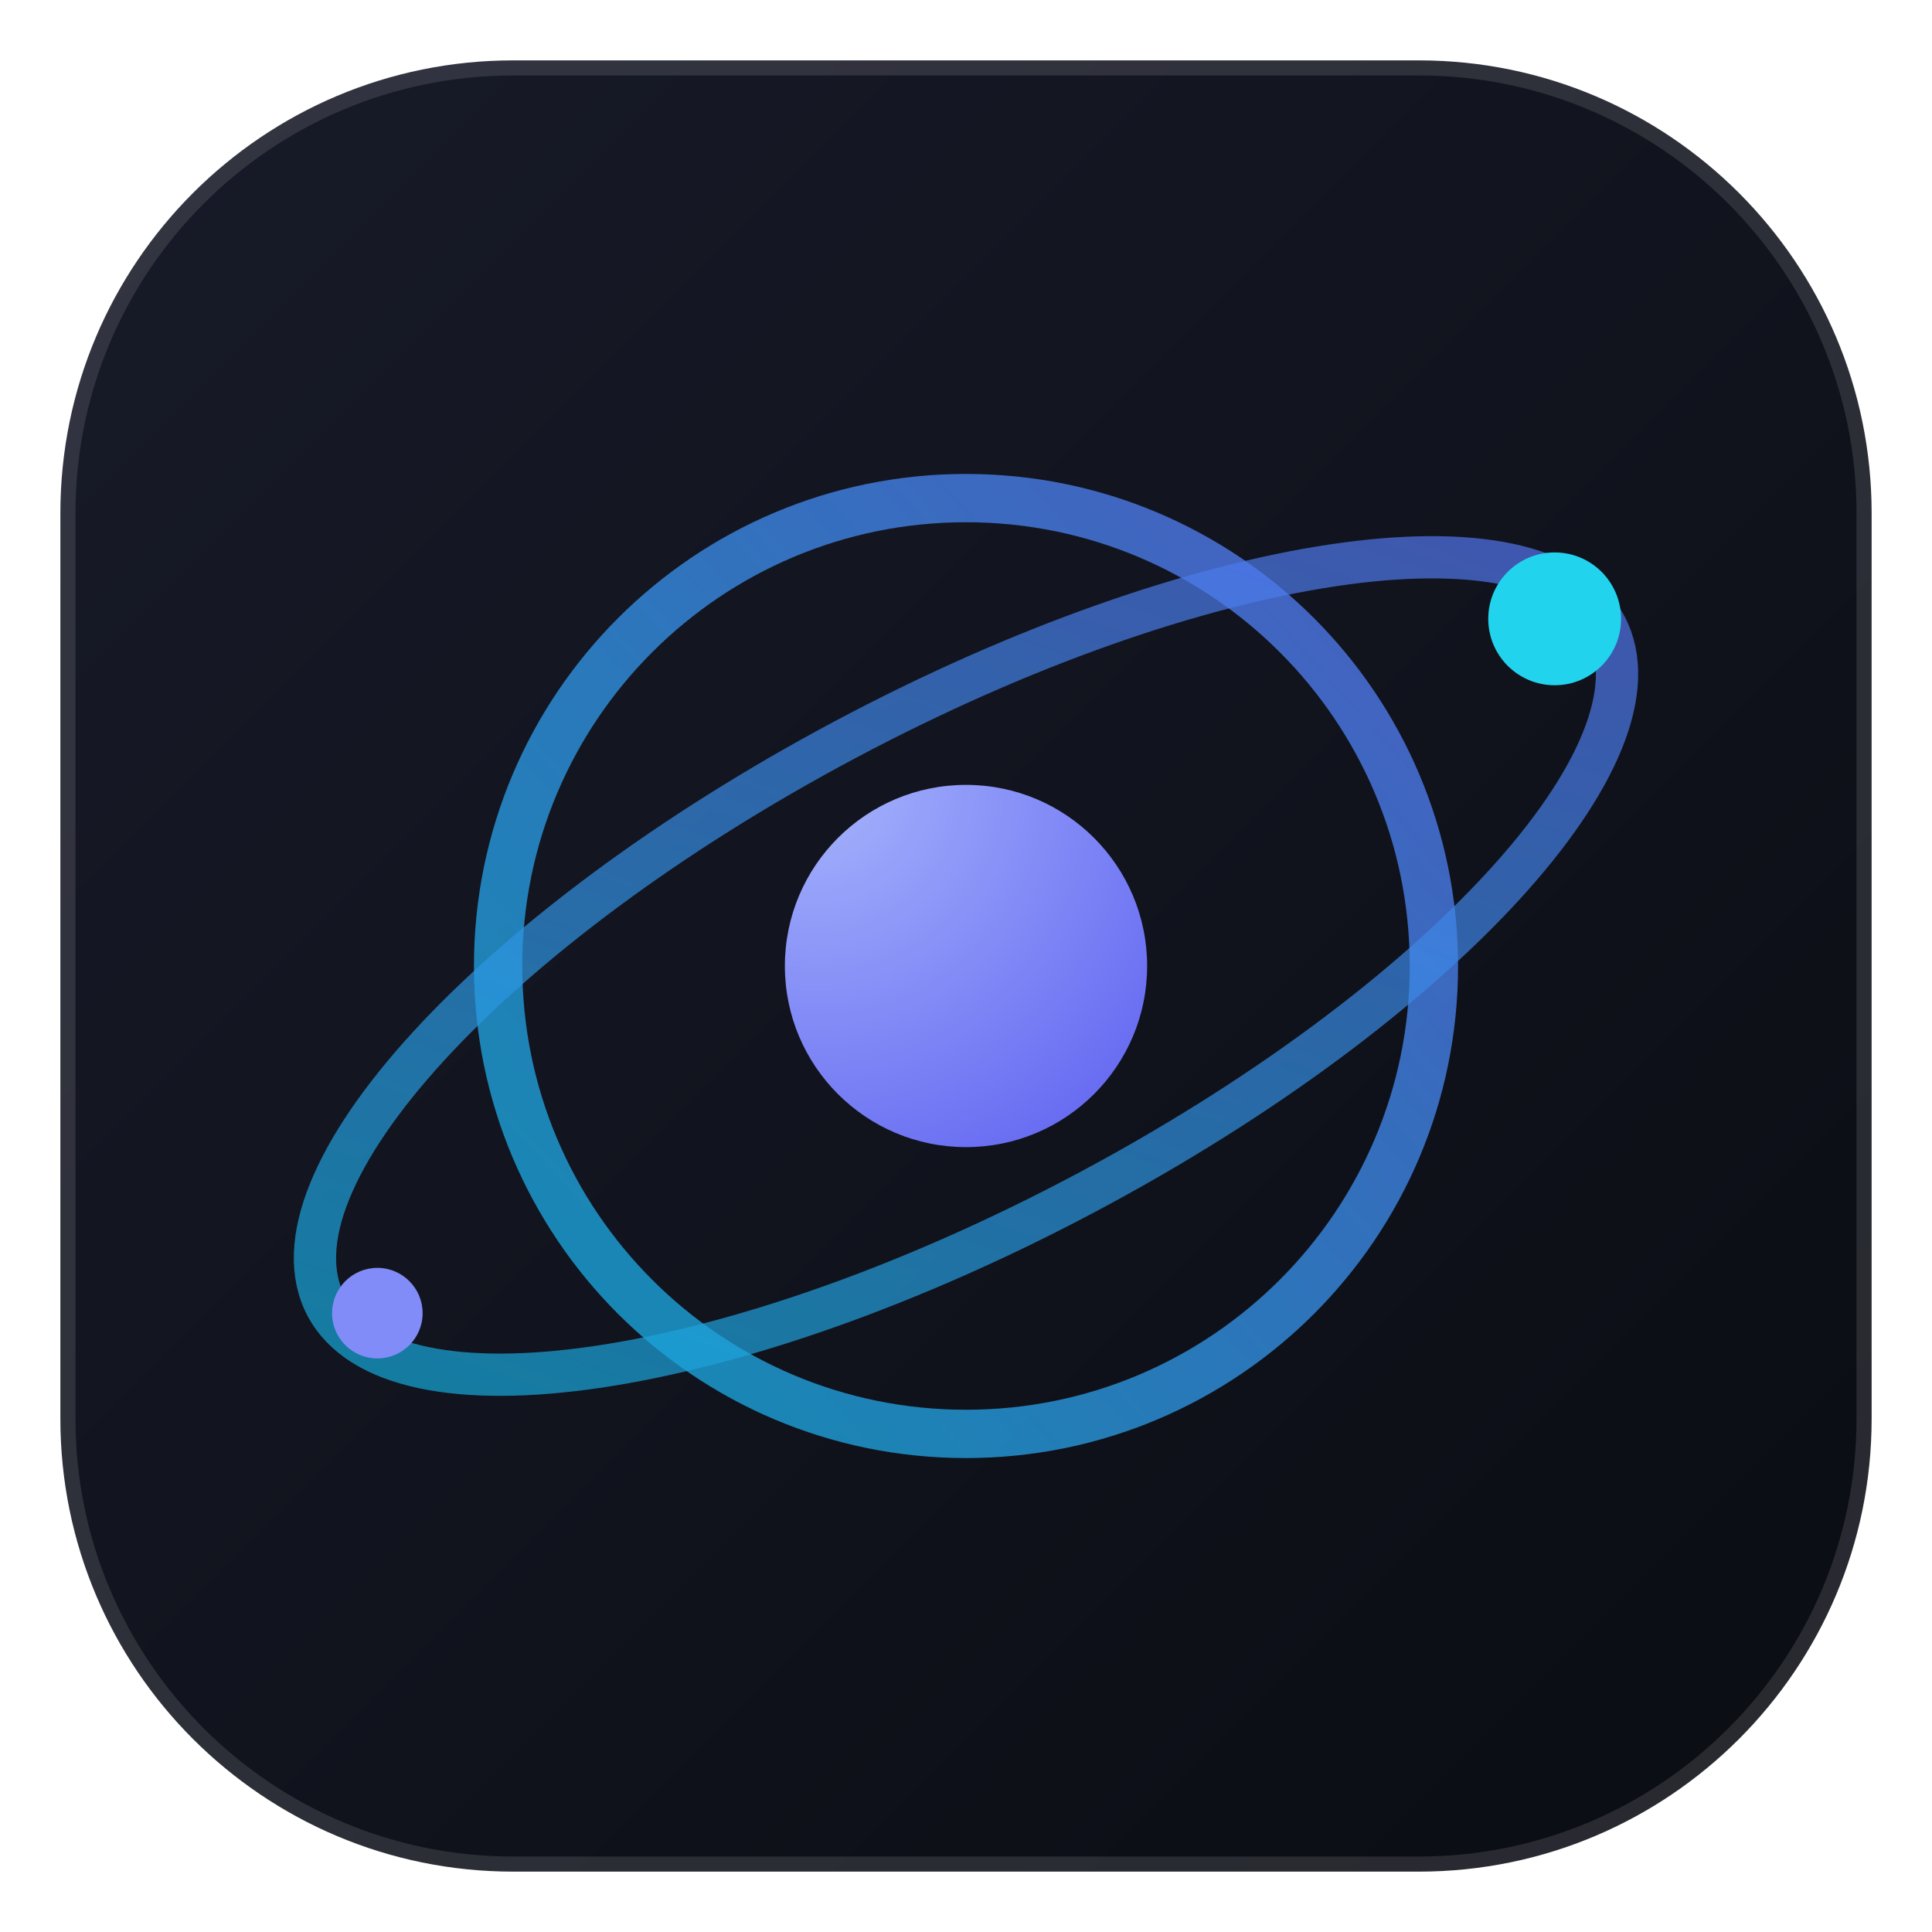
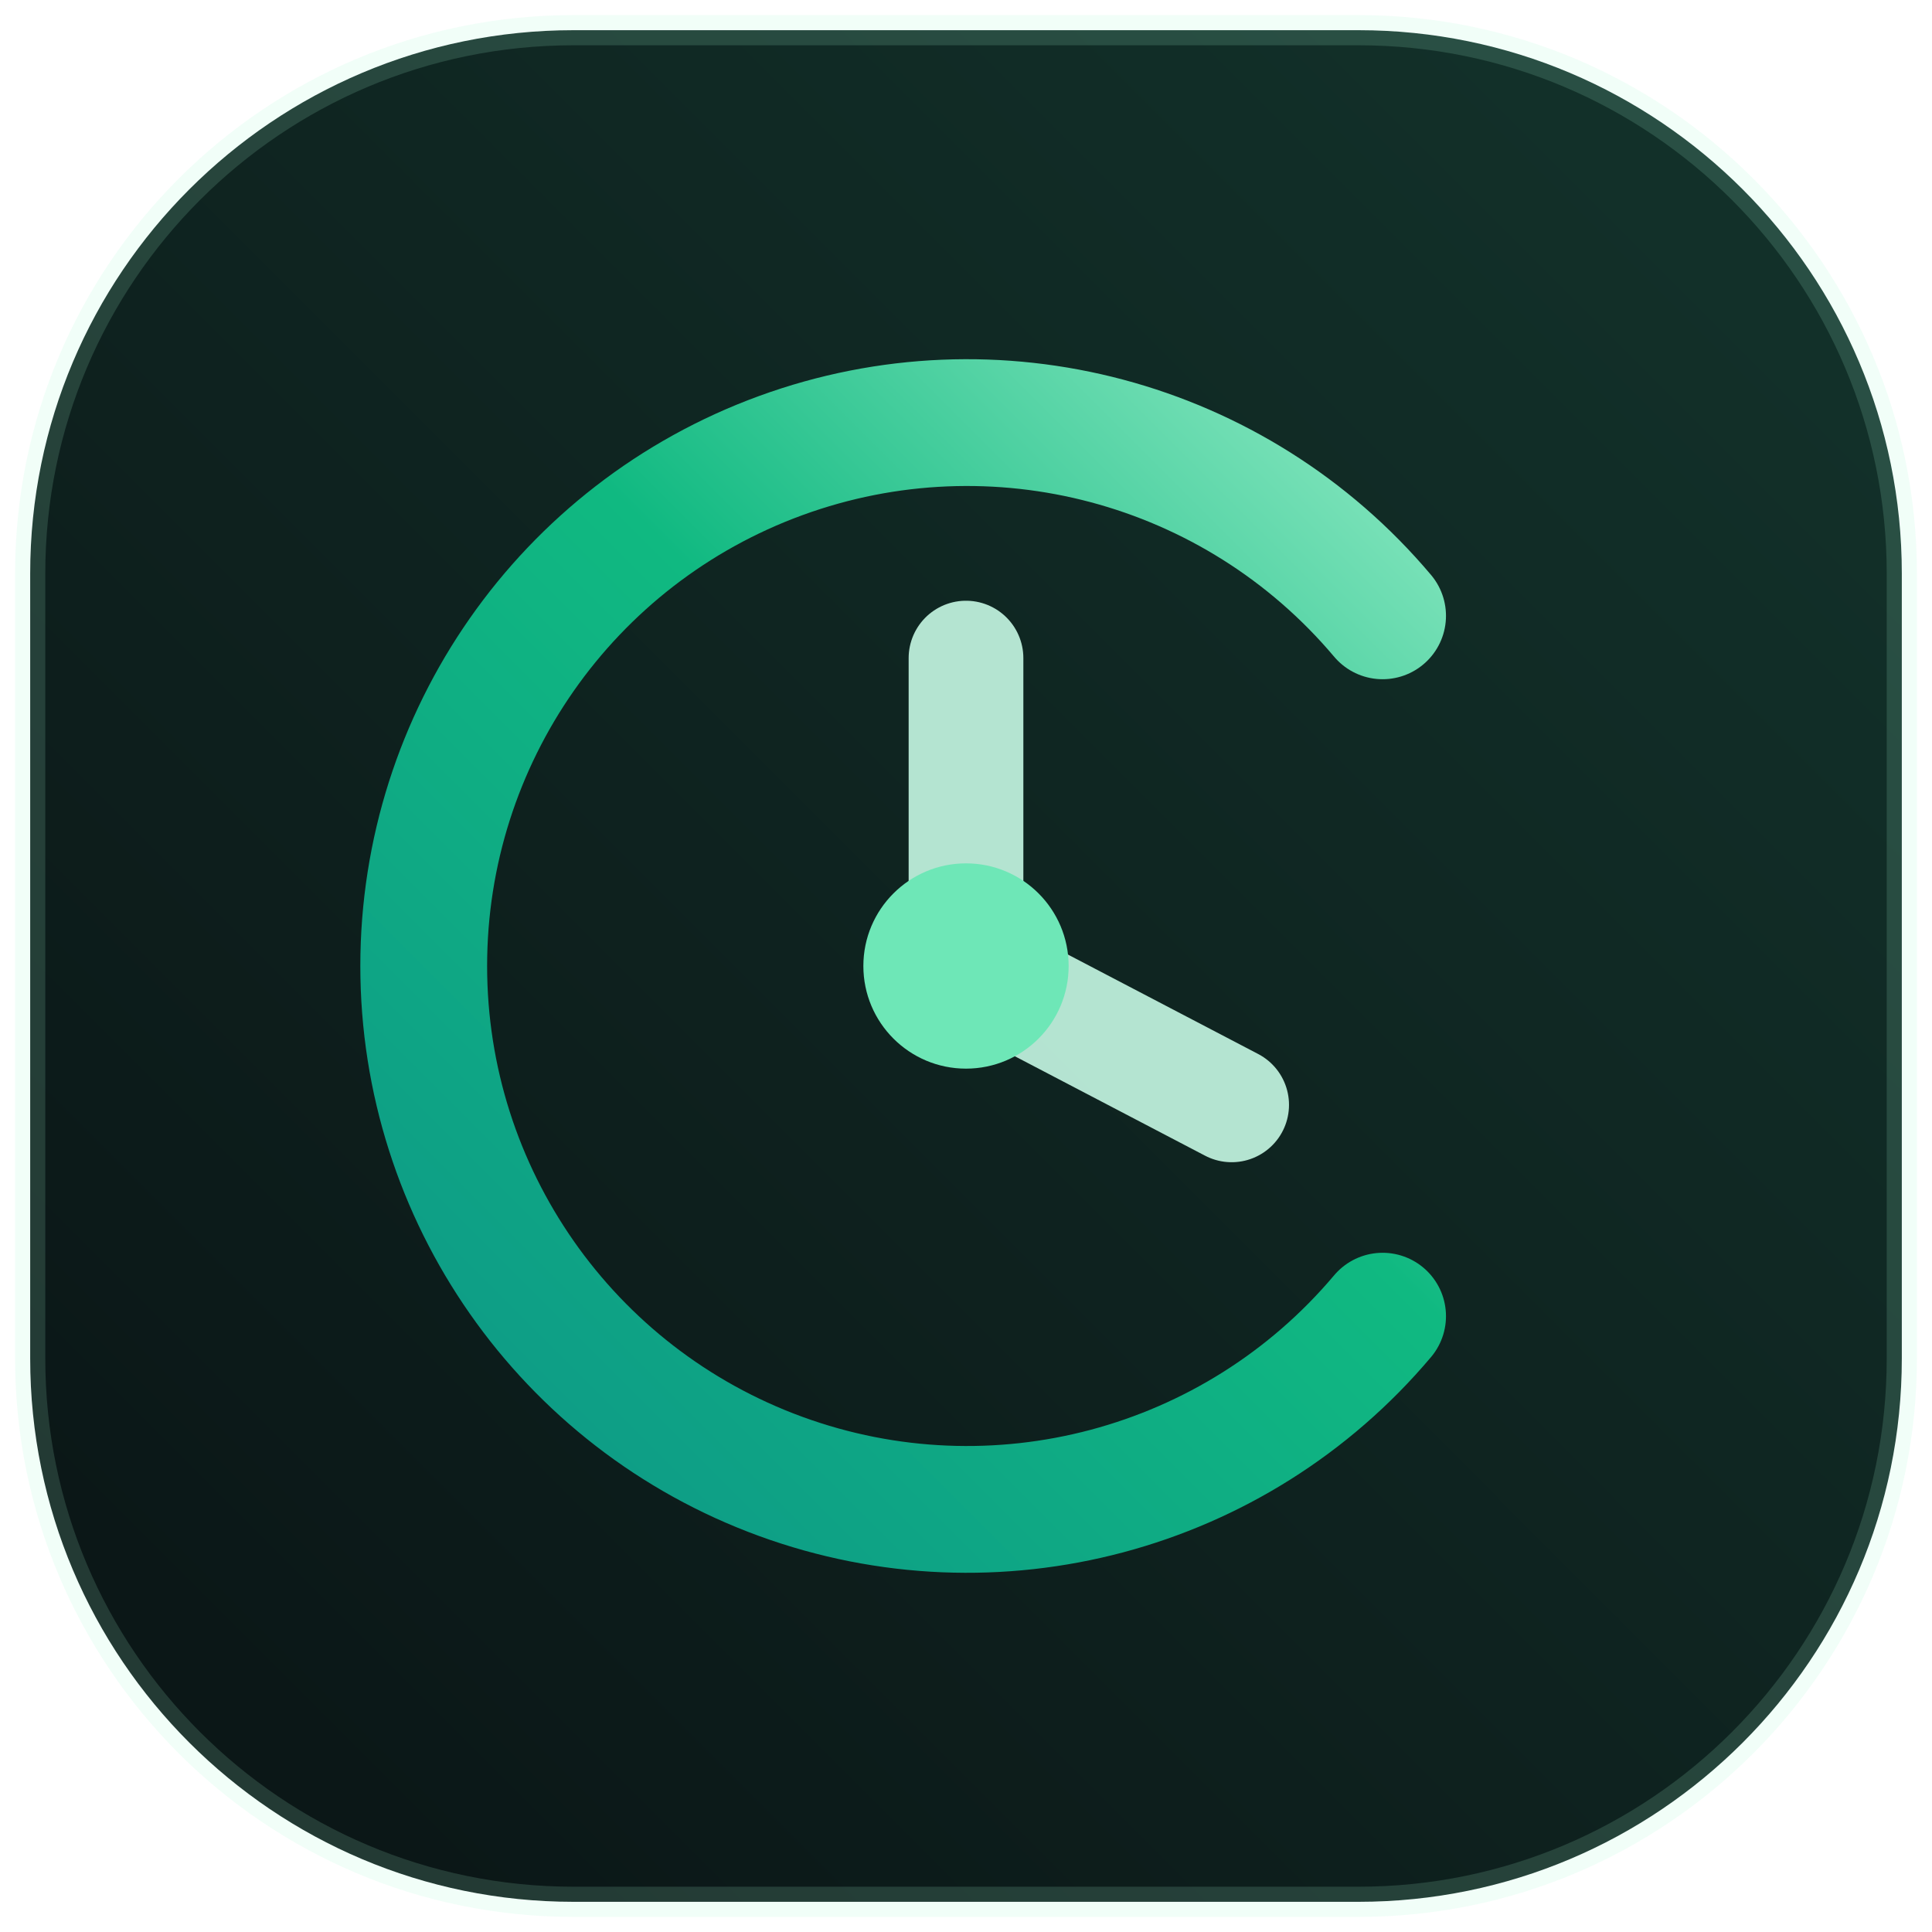
<svg xmlns="http://www.w3.org/2000/svg" viewBox="0 0 64 64">
  <defs>
-     <linearGradient id="bg" x1="0" y1="0" x2="64" y2="64" gradientUnits="userSpaceOnUse">
-       <stop stop-color="#181B29" />
-       <stop offset="1" stop-color="#0A0C12" />
+     <linearGradient id="tile" x1="8" y1="56" x2="56" y2="8" gradientUnits="userSpaceOnUse">
+       <stop stop-color="#0B1717" />
+       <stop offset="1" stop-color="#123029" />
    </linearGradient>
-     <linearGradient id="orbit" x1="10" y1="52" x2="54" y2="12" gradientUnits="userSpaceOnUse">
-       <stop stop-color="#06B6D4" />
-       <stop offset="1" stop-color="#6366F1" />
+     <linearGradient id="ring" x1="12" y1="52" x2="52" y2="12" gradientUnits="userSpaceOnUse">
+       <stop stop-color="#0D9488" />
+       <stop offset="0.55" stop-color="#10B981" />
+       <stop offset="1" stop-color="#A7F3D0" />
    </linearGradient>
-     <radialGradient id="core" cx="0" cy="0" r="1" gradientTransform="translate(27 26) rotate(49) scale(15)" gradientUnits="userSpaceOnUse">
-       <stop stop-color="#A5B4FC" />
-       <stop offset="1" stop-color="#6366F1" />
-     </radialGradient>
  </defs>
-   <rect x="2" y="2" width="60" height="60" rx="15" fill="url(#bg)" stroke="rgba(255,255,255,0.12)" />
-   <circle cx="32" cy="32" r="15.5" fill="none" stroke="url(#orbit)" stroke-width="1.6" opacity="0.8" />
-   <ellipse cx="32" cy="32" rx="24" ry="8.5" fill="none" stroke="url(#orbit)" stroke-width="1.4" opacity="0.7" transform="rotate(-28 32 32)" />
-   <circle cx="32" cy="32" r="6" fill="url(#core)" />
-   <circle cx="51.5" cy="20.5" r="2.2" fill="#22D3EE" />
-   <circle cx="12.5" cy="43.5" r="1.5" fill="#818CF8" />
+   <rect x="1" y="1" width="62" height="62" rx="18" fill="url(#tile)" />
+   <rect x="1" y="1" width="62" height="62" rx="18" fill="none" stroke="#A7F3D0" stroke-opacity="0.16" />
+   <path d="M45.8 20.4a18 18 0 1 0 0 23.2" stroke="url(#ring)" stroke-width="4.2" stroke-linecap="round" fill="none" />
+   <path d="M32 21.8V32l8.8 4.6" stroke="#C7F9E5" stroke-opacity="0.9" stroke-width="3.8" stroke-linecap="round" stroke-linejoin="round" fill="none" />
+   <circle cx="32" cy="32" r="3.4" fill="#6EE7B7" />
</svg>
